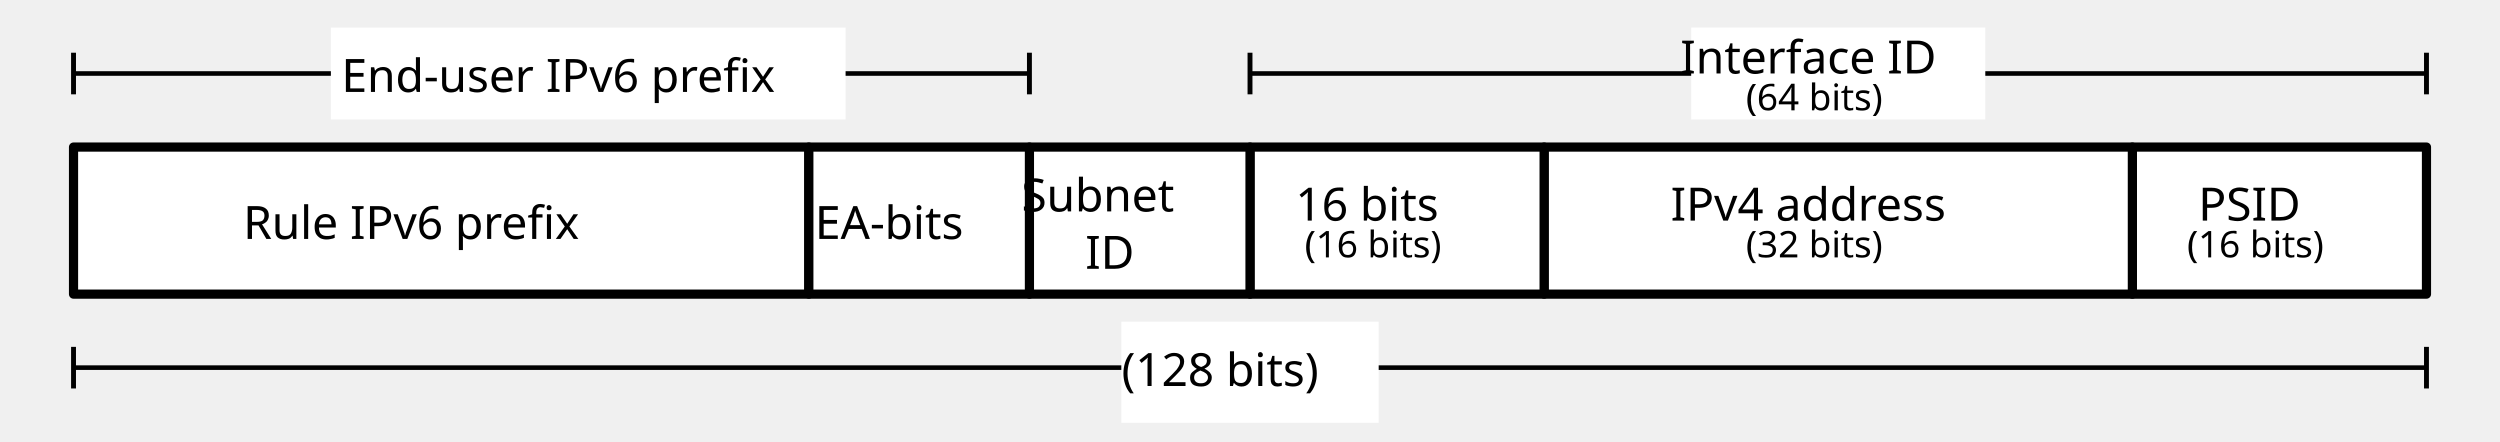
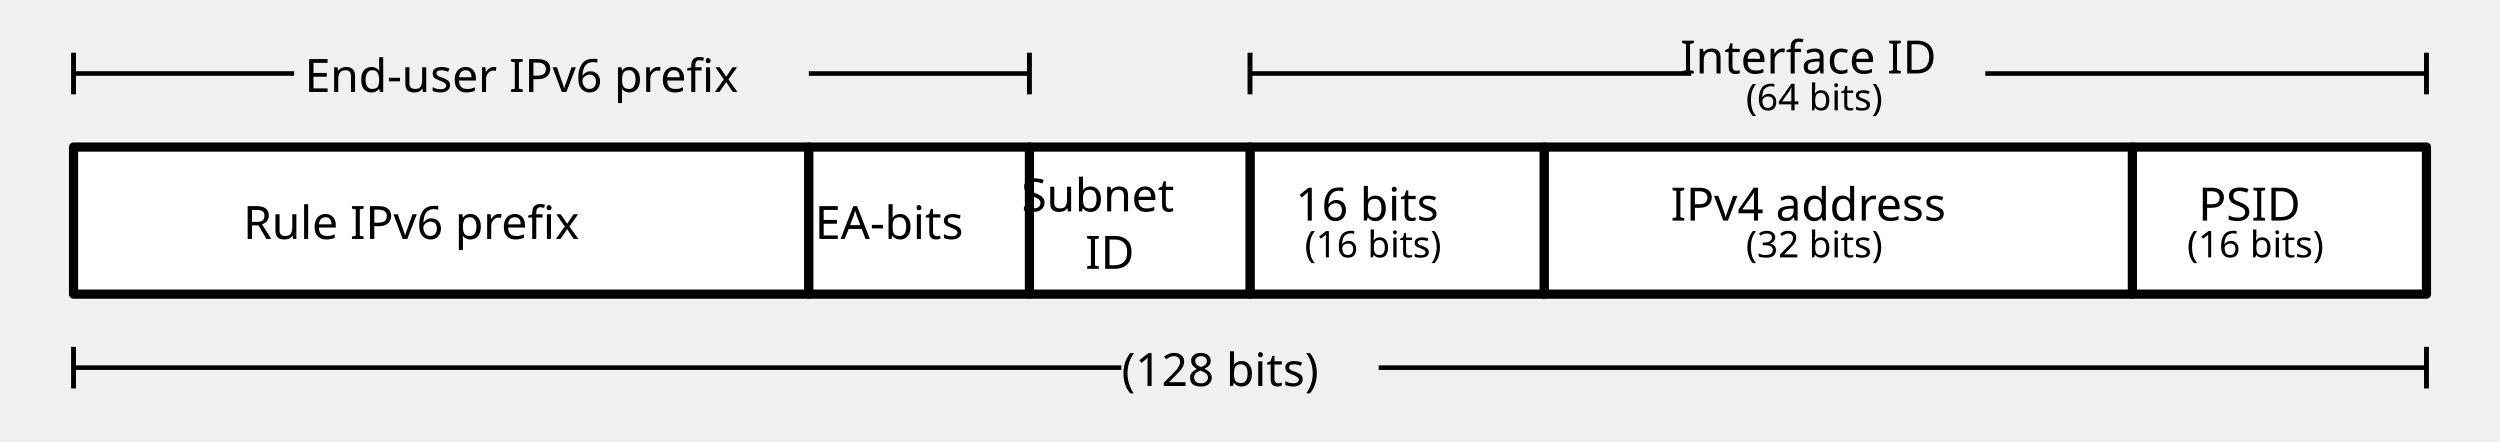
<svg xmlns="http://www.w3.org/2000/svg" width="544" height="96" viewBox="0 0 143.933 25.4" version="1.1" id="svg8">
  <defs id="defs2">
+     <marker style="overflow:visible" id="marker1099" refX="0" refY="0" orient="auto">
+       <path transform="scale(0.8)" style="fill:none;fill-opacity:0.75;fill-rule:evenodd;stroke:#000000;stroke-width:1pt;stroke-opacity:1" d="M 0,5.65 V -5.65" id="path1097" />
+     </marker>
+     <marker style="overflow:visible" id="marker1003" refX="0" refY="0" orient="auto">
+       <path transform="scale(0.8)" style="fill:none;fill-opacity:0.75;fill-rule:evenodd;stroke:#000000;stroke-width:1pt;stroke-opacity:1" d="M 0,5.65 V -5.65" id="path1001" />
+     </marker>
    <marker style="overflow:visible" id="marker989" refX="0" refY="0" orient="auto">
      <path transform="scale(0.8)" style="fill:none;fill-opacity:0.75;fill-rule:evenodd;stroke:#000000;stroke-width:1pt;stroke-opacity:1" d="M 0,5.65 V -5.65" id="path987" />
    </marker>
    <marker style="overflow:visible" id="marker1759" refX="0" refY="0" orient="auto">
      <path transform="scale(0.8)" style="fill:none;fill-opacity:0.75;fill-rule:evenodd;stroke:#000000;stroke-width:1pt;stroke-opacity:1" d="M 0,5.65 V -5.65" id="path1757" />
    </marker>
    <marker style="overflow:visible" id="marker1636" refX="0" refY="0" orient="auto">
      <path transform="scale(0.8)" style="fill:none;fill-opacity:0.75;fill-rule:evenodd;stroke:#000000;stroke-width:1pt;stroke-opacity:1" d="M 0,5.65 V -5.65" id="path1634" />
    </marker>
    <marker style="overflow:visible" id="StopL" refX="0" refY="0" orient="auto">
      <path transform="scale(0.8)" style="fill:none;fill-opacity:0.75;fill-rule:evenodd;stroke:#000000;stroke-width:1pt;stroke-opacity:1" d="M 0,5.65 V -5.65" id="path1073" />
    </marker>
    <marker orient="auto" refY="0" refX="0" id="DistanceEnd" style="overflow:visible">
      <g id="g2301" style="fill:#000000;fill-opacity:1;stroke:#000000;stroke-opacity:1">
        <path id="path2316" d="M 0,0 H -2" style="fill:#000000;fill-opacity:1;stroke:#000000;stroke-width:1.15;stroke-linecap:square;stroke-opacity:1" />
        <path id="path2312" d="m 0,0 -13,4 4,-4 -4,-4 z" style="fill:#000000;fill-opacity:1;fill-rule:evenodd;stroke:#000000;stroke-opacity:1" />
        <path id="path2314" d="M 0,-4 V 40" style="fill:#000000;fill-opacity:1;stroke:#000000;stroke-width:1;stroke-linecap:square;stroke-opacity:1" />
      </g>
    </marker>
    <marker orient="auto" refY="0" refX="0" id="DistanceStart" style="overflow:visible">
      <g id="g2300" style="fill:#000000;fill-opacity:1;stroke:#000000;stroke-opacity:1">
        <path id="path2306" d="M 0,0 H 2" style="fill:#000000;fill-opacity:1;stroke:#000000;stroke-width:1.15;stroke-linecap:square;stroke-opacity:1" />
        <path id="path2302" d="M 0,0 13,4 9,0 13,-4 Z" style="fill:#000000;fill-opacity:1;fill-rule:evenodd;stroke:#000000;stroke-opacity:1" />
        <path id="path2304" d="M 0,-4 V 40" style="fill:#000000;fill-opacity:1;stroke:#000000;stroke-width:1;stroke-linecap:square;stroke-opacity:1" />
      </g>
    </marker>
  </defs>
  <g id="layer2" style="display:inline">
-     <path style="fill:none;stroke:#000000;stroke-width:0.265px;stroke-linecap:butt;stroke-linejoin:round;stroke-opacity:1;marker-start:url(#marker1759);marker-end:url(#marker1759)" d="m 4.233,21.167 135.467,-2e-6" id="path1755" />
-     <path id="rect1843" style="fill:#ffffff;stroke:none;stroke-width:0.265;stroke-linecap:square;stroke-linejoin:round;stroke-miterlimit:4;stroke-dasharray:none" d="m 64.558,18.521 h 14.817 v 5.821 H 64.558 Z" />
-     <path style="display:inline;fill:none;stroke:#000000;stroke-width:0.265;stroke-linecap:butt;stroke-linejoin:round;stroke-miterlimit:4;stroke-dasharray:none;stroke-opacity:1;marker-start:url(#StopL);marker-end:url(#StopL)" d="m 71.967,4.233 h 67.733" id="path902" />
+     <path style="fill:none;stroke:#000000;stroke-width:0.265px;stroke-linecap:butt;stroke-linejoin:round;stroke-opacity:1;marker-start:url(#marker1759)" d="m 4.233,21.167 60.325,-2e-6" id="path1755" />
+     <path style="display:inline;fill:none;stroke:#000000;stroke-width:0.265;stroke-linecap:butt;stroke-linejoin:round;stroke-miterlimit:4;stroke-dasharray:none;stroke-opacity:1;marker-start:url(#StopL)" d="m 71.967,4.233 25.4,1.7e-6" id="path902" />
    <rect style="fill:#ffffff;stroke:#000000;stroke-width:0.529;stroke-linecap:square;stroke-linejoin:round" id="rect872" width="16.933" height="8.467" x="122.767" y="8.467" />
    <rect style="fill:#ffffff;stroke:#000000;stroke-width:0.529;stroke-linecap:square;stroke-linejoin:round" id="rect874" width="33.867" height="8.467" x="88.9" y="8.467" />
    <rect style="fill:#ffffff;stroke:#000000;stroke-width:0.529;stroke-linecap:square;stroke-linejoin:round" id="rect876" width="16.933" height="8.467" x="71.967" y="8.467" />
    <rect style="fill:#ffffff;stroke:#000000;stroke-width:0.529;stroke-linecap:square;stroke-linejoin:round" id="rect878" width="12.7" height="8.467" x="59.267" y="8.467" />
    <rect style="display:inline;fill:#ffffff;stroke:#000000;stroke-width:0.529;stroke-linecap:square;stroke-linejoin:round" id="rect888" width="42.333" height="8.467" x="4.233" y="8.467" />
    <rect style="fill:#ffffff;stroke:#000000;stroke-width:0.529;stroke-linecap:square;stroke-linejoin:round" id="rect894" width="12.7" height="8.467" x="46.567" y="8.467" />
-     <path id="rect1380" style="display:inline;fill:#ffffff;stroke:none;stroke-width:0.265;stroke-linecap:square;stroke-linejoin:round;stroke-miterlimit:4;stroke-dasharray:none" d="M 97.367,1.587 H 114.3 V 6.879 H 97.367 Z" />
-     <path style="fill:none;stroke:#000000;stroke-width:0.265px;stroke-linecap:butt;stroke-linejoin:round;stroke-opacity:1;marker-start:url(#marker1636);marker-end:url(#marker1636)" d="M 4.233,4.233 H 59.267" id="path1632" />
-     <path id="rect1722" style="fill:#ffffff;stroke:none;stroke-width:0.265;stroke-linecap:square;stroke-linejoin:round;stroke-miterlimit:4;stroke-dasharray:none" d="M 19.05,1.588 H 48.683 V 6.879 H 19.05 Z" />
+     <path style="fill:none;stroke:#000000;stroke-width:0.265;stroke-linecap:butt;stroke-linejoin:round;stroke-miterlimit:4;stroke-dasharray:none;stroke-opacity:1;marker-start:url(#marker1636)" d="m 4.233,4.233 12.7,7e-7" id="path1632" />
+     <path style="fill:none;stroke:#000000;stroke-width:0.265px;stroke-linecap:butt;stroke-linejoin:miter;stroke-opacity:1;marker-end:url(#marker989)" d="m 46.567,4.233 h 12.7" id="path973" />
+     <path style="fill:none;stroke:#000000;stroke-width:0.265px;stroke-linecap:butt;stroke-linejoin:miter;stroke-opacity:1;marker-end:url(#marker1003)" d="m 114.3,4.233 h 25.4" id="path999" />
+     <path style="fill:none;stroke:#000000;stroke-width:0.265px;stroke-linecap:butt;stroke-linejoin:miter;stroke-opacity:1;marker-end:url(#marker1099)" d="M 79.375,21.167 H 139.7" id="path1095" />
  </g>
  <g id="layer1" style="display:inline">
-     <text xml:space="preserve" style="font-size:2.646px;line-height:1.25;font-family:sans-serif;text-align:center;letter-spacing:0px;text-anchor:middle;stroke-width:0.265;stroke-linejoin:round" x="33.867" y="5.292" id="text833">
-       <tspan id="tspan831" x="33.867" y="5.292" style="stroke-width:0.265;stroke-linejoin:round">End-user IPv6 prefix</tspan>
+     <text xml:space="preserve" style="font-size:2.646px;line-height:1.25;font-family:sans-serif;text-align:center;letter-spacing:0px;text-anchor:middle;stroke-width:0.265;stroke-linejoin:round" x="31.75" y="5.292" id="text833">
+       <tspan id="tspan831" x="31.75" y="5.292" style="stroke-width:0.265;stroke-linejoin:round">End-user IPv6 prefix</tspan>
    </text>
    <text xml:space="preserve" style="font-size:2.646px;line-height:1.25;font-family:sans-serif;text-align:center;letter-spacing:0px;text-anchor:middle;stroke-width:0.265;stroke-linejoin:round" x="65.617" y="12.171" id="text837">
      <tspan id="tspan835" x="65.617" y="12.171" style="stroke-width:0.265;stroke-linejoin:round">Subnet</tspan>
      <tspan x="65.617" y="15.478" style="stroke-width:0.265;stroke-linejoin:round" id="tspan896">ID</tspan>
    </text>
    <text xml:space="preserve" style="font-size:2.646px;line-height:1.25;font-family:sans-serif;text-align:center;letter-spacing:0px;text-anchor:middle;stroke-width:0.265;stroke-linejoin:round" x="105.833" y="4.233" id="text841">
      <tspan id="tspan839" x="105.833" y="4.233" style="stroke-width:0.265;stroke-linejoin:round">Interface ID</tspan>
    </text>
    <text xml:space="preserve" style="font-size:2.646px;line-height:1.25;font-family:sans-serif;text-align:center;letter-spacing:0px;text-anchor:middle;stroke-width:0.265;stroke-linejoin:round" x="25.4" y="13.758" id="text845">
      <tspan id="tspan843" x="25.4" y="13.758" style="stroke-width:0.265;stroke-linejoin:round">Rule IPv6 prefix</tspan>
    </text>
    <text xml:space="preserve" style="font-size:2.646px;line-height:1.25;font-family:sans-serif;text-align:center;letter-spacing:0px;text-anchor:middle;stroke-width:0.265;stroke-linejoin:round" x="52.917" y="13.758" id="text849">
      <tspan id="tspan847" x="52.917" y="13.758" style="stroke-width:0.265;stroke-linejoin:round">EA-bits</tspan>
    </text>
    <text xml:space="preserve" style="font-size:2.646px;line-height:1.25;font-family:sans-serif;text-align:center;letter-spacing:0px;text-anchor:middle;stroke-width:0.265;stroke-linejoin:round" x="80.433" y="12.7" id="text853">
      <tspan id="tspan851" x="80.433" y="12.7" style="stroke-width:0.265;stroke-linejoin:round">16 bits</tspan>
    </text>
    <text xml:space="preserve" style="font-size:2.646px;line-height:1.25;font-family:sans-serif;text-align:center;letter-spacing:0px;text-anchor:middle;stroke-width:0.265;stroke-linejoin:round" x="105.833" y="12.7" id="text857">
      <tspan id="tspan855" x="105.833" y="12.7" style="stroke-width:0.265;stroke-linejoin:round">IPv4 address</tspan>
    </text>
    <text xml:space="preserve" style="font-size:2.646px;line-height:1.25;font-family:sans-serif;text-align:center;letter-spacing:0px;text-anchor:middle;stroke-width:0.265;stroke-linejoin:round" x="131.233" y="12.7" id="text861">
      <tspan id="tspan859" x="131.233" y="12.7" style="stroke-width:0.265;stroke-linejoin:round">PSID</tspan>
    </text>
    <text xml:space="preserve" style="font-size:2.117px;line-height:1.25;font-family:sans-serif;text-align:center;letter-spacing:0px;text-anchor:middle;stroke-width:0.265;stroke-linejoin:round" x="131.233" y="14.817" id="text1370">
      <tspan id="tspan1368" x="131.233" y="14.817" style="font-size:2.117px;stroke-width:0.265;stroke-linejoin:round">(16 bits)</tspan>
    </text>
    <text xml:space="preserve" style="font-size:2.117px;line-height:1.25;font-family:sans-serif;text-align:center;letter-spacing:0px;text-anchor:middle;stroke-width:0.265;stroke-linejoin:round" x="105.833" y="14.817" id="text1374">
      <tspan id="tspan1372" x="105.833" y="14.817" style="font-size:2.117px;stroke-width:0.265;stroke-linejoin:round">(32 bits)</tspan>
    </text>
    <text xml:space="preserve" style="font-size:2.117px;line-height:1.25;font-family:sans-serif;text-align:center;letter-spacing:0px;text-anchor:middle;stroke-width:0.265;stroke-linejoin:round" x="80.433" y="14.817" id="text1378">
      <tspan id="tspan1376" x="80.433" y="14.817" style="font-size:2.117px;stroke-width:0.265;stroke-linejoin:round">(16 bits)</tspan>
    </text>
    <text xml:space="preserve" style="font-size:2.117px;line-height:1.25;font-family:sans-serif;text-align:center;letter-spacing:0px;text-anchor:middle;stroke-width:0.265;stroke-linejoin:round" x="105.833" y="6.35" id="text1386">
      <tspan id="tspan1384" x="105.833" y="6.35" style="font-size:2.117px;stroke-width:0.265;stroke-linejoin:round">(64 bits)</tspan>
    </text>
    <text xml:space="preserve" style="font-size:2.646px;line-height:1.25;font-family:sans-serif;text-align:center;letter-spacing:0px;text-anchor:middle;display:inline;stroke-width:0.265;stroke-linejoin:round" x="71.967" y="22.225" id="text1841">
      <tspan id="tspan1839" x="71.967" y="22.225" style="stroke-width:0.265;stroke-linejoin:round">(128 bits)</tspan>
    </text>
  </g>
</svg>
